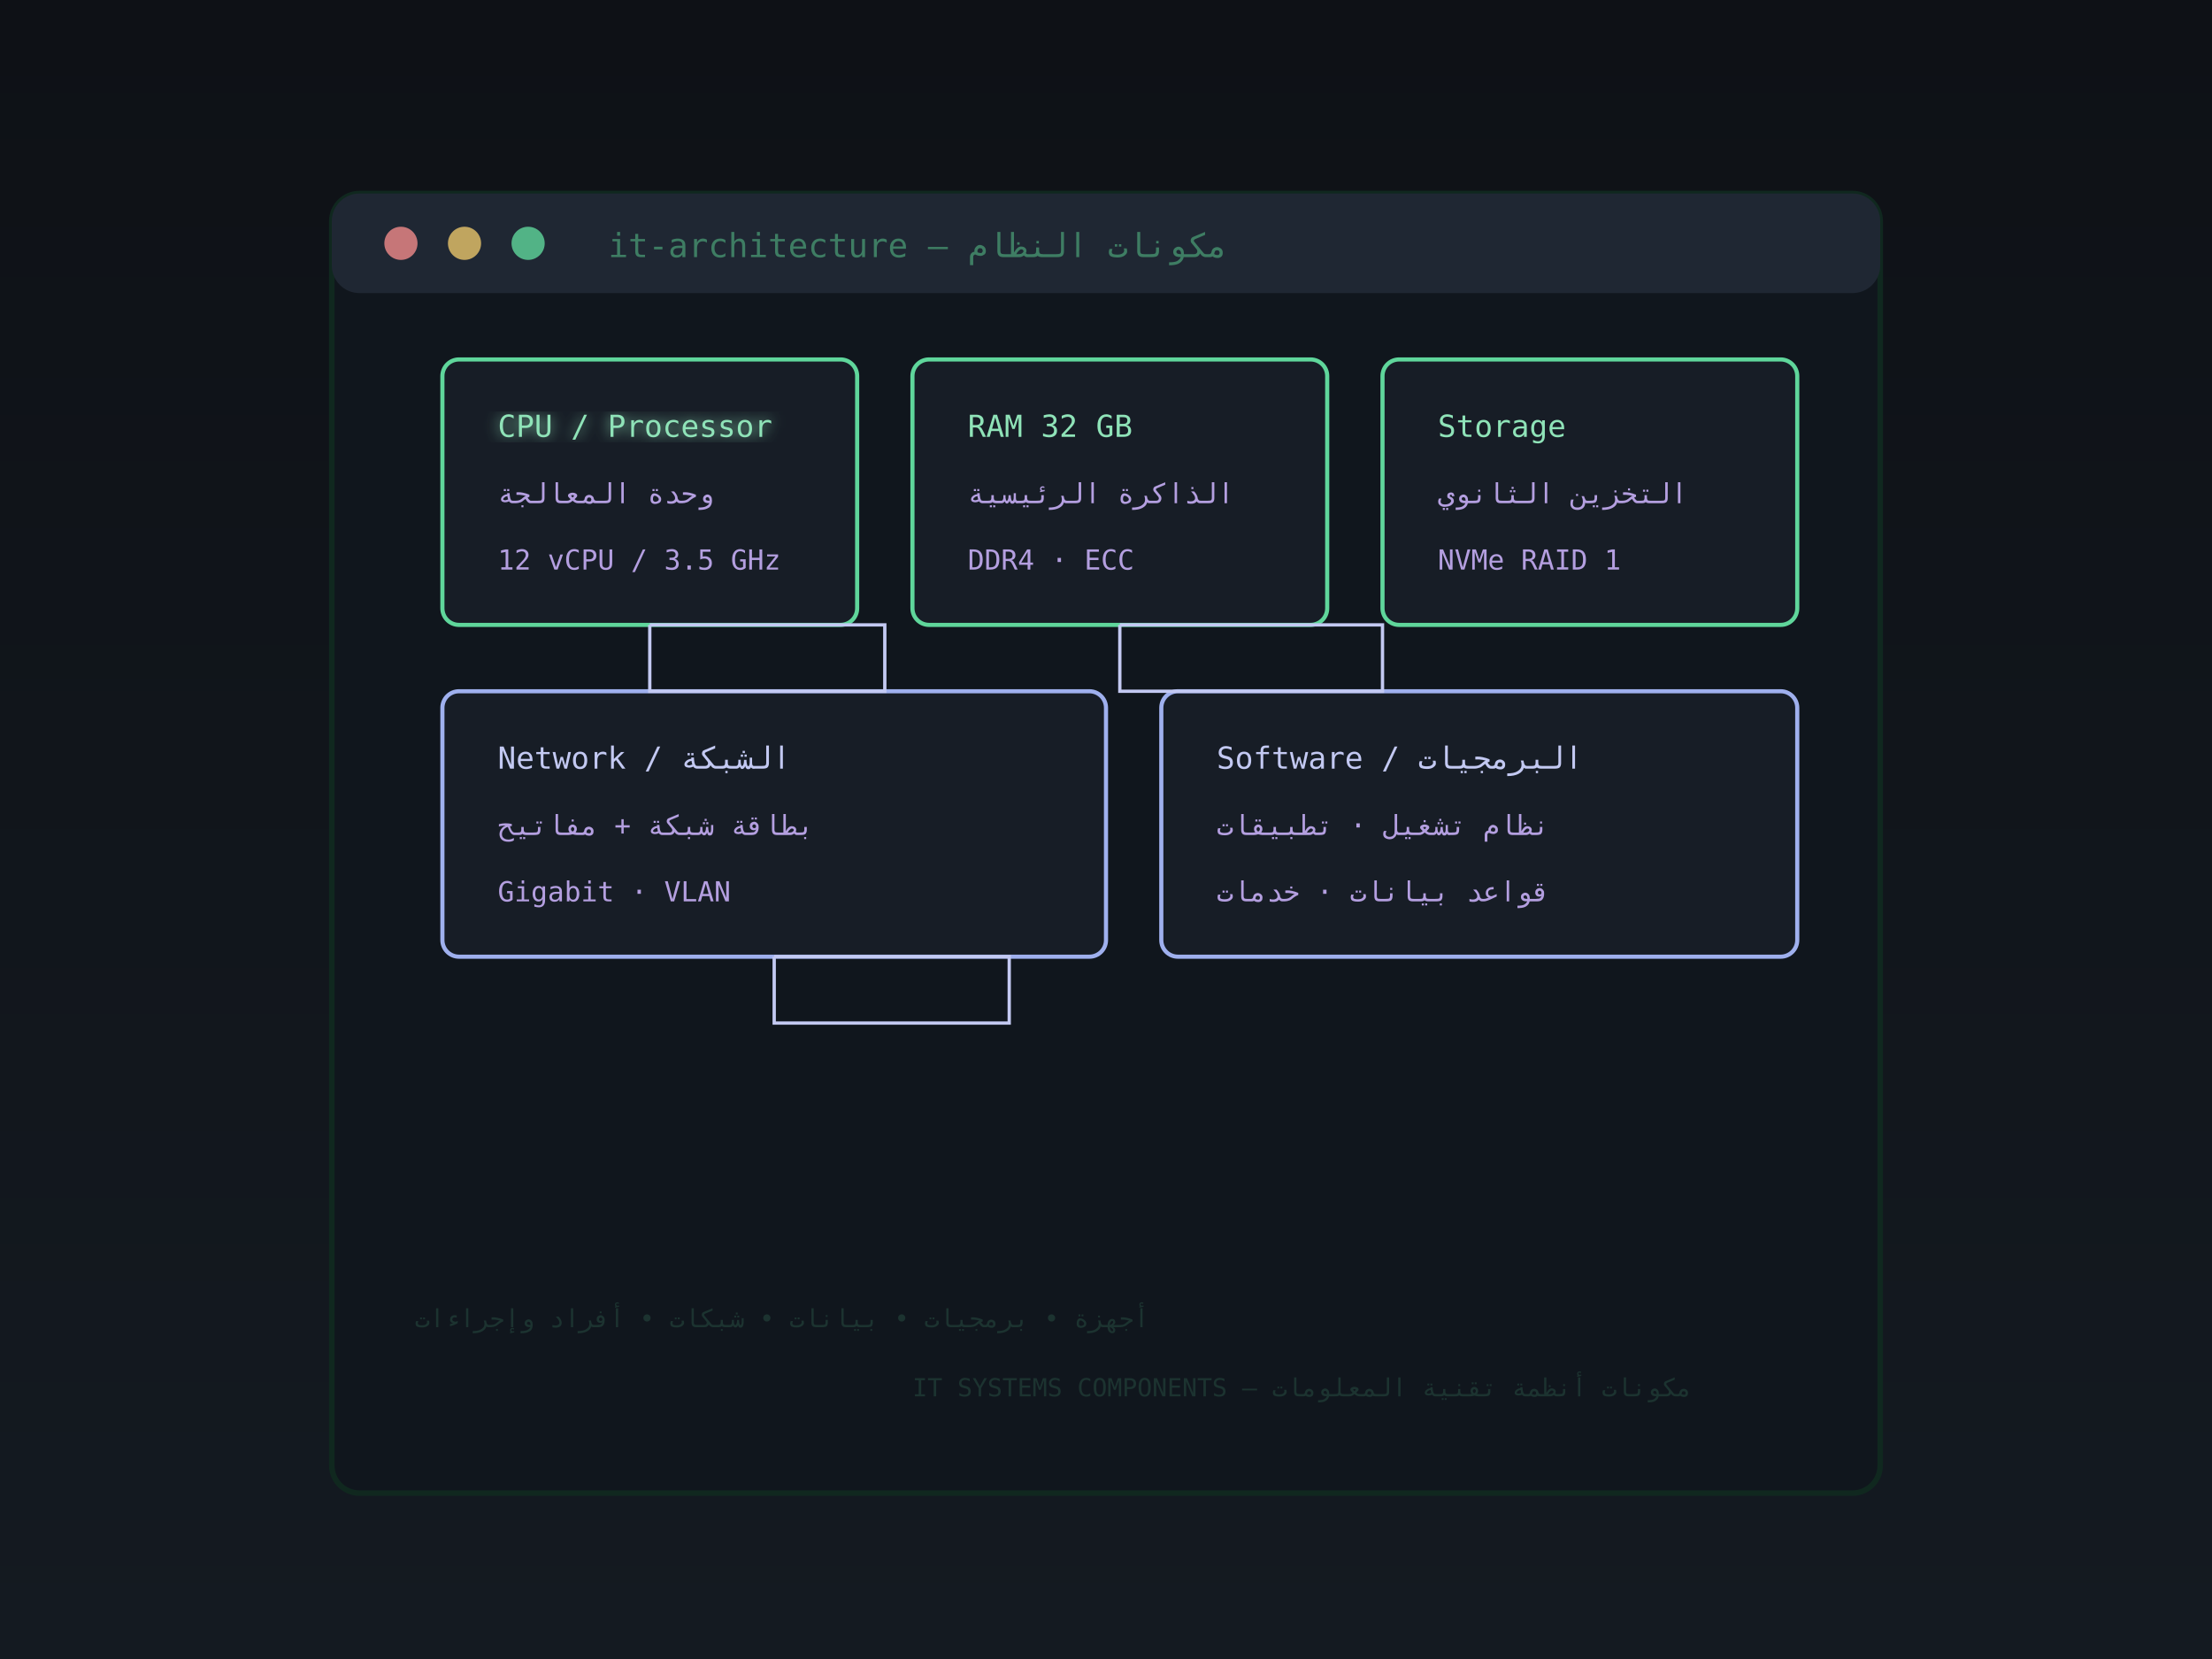
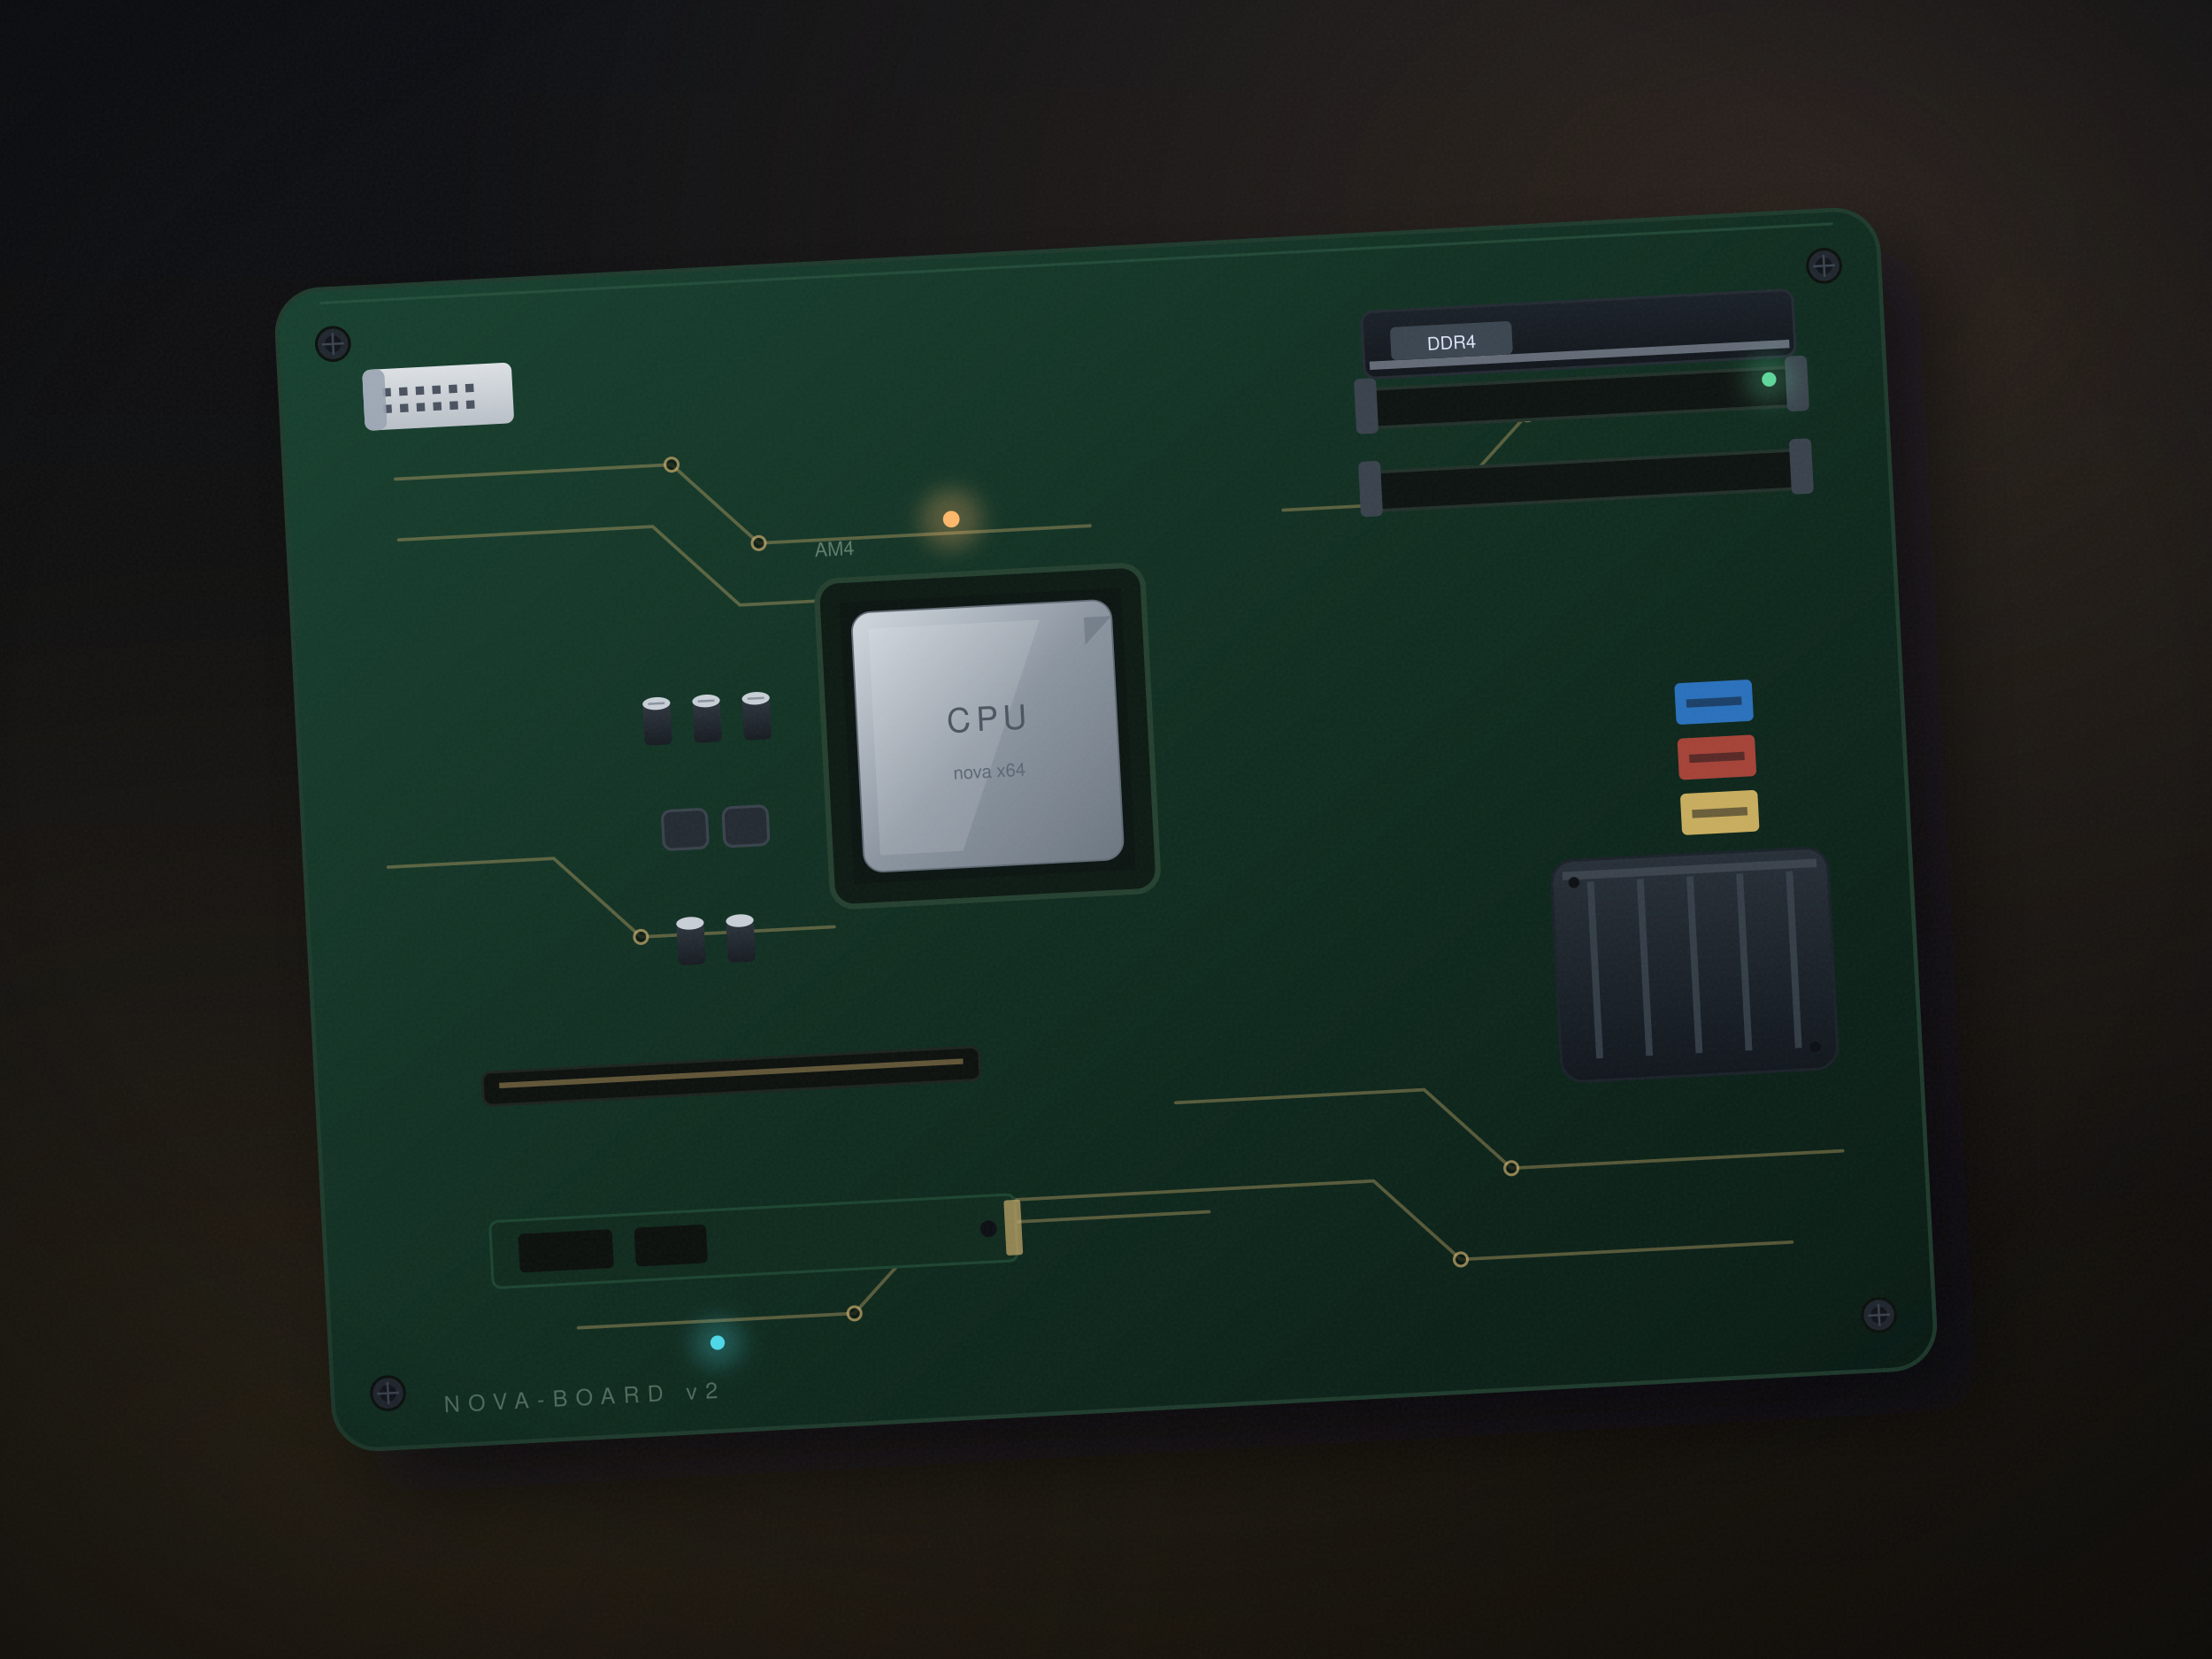
- <svg xmlns="http://www.w3.org/2000/svg" viewBox="0 0 800 600">
+ <svg xmlns="http://www.w3.org/2000/svg" viewBox="0 0 800 600" font-family="Segoe UI, Helvetica, Arial, sans-serif">
  <defs>
-     <linearGradient id="bgITC" x1="0" y1="0" x2="0" y2="1">
-       <stop offset="0" stop-color="#0E1116" />
-       <stop offset="1" stop-color="#141A21" />
+     <linearGradient id="it-bg" x1="0" y1="0" x2="0" y2="1">
+       <stop offset="0" stop-color="#0C0E12" />
+       <stop offset="1" stop-color="#151009" />
    </linearGradient>
-     <filter id="gI1">
-       <feGaussianBlur stdDeviation="2.5" result="b" />
-       <feMerge>
-         <feMergeNode in="b" />
-         <feMergeNode in="SourceGraphic" />
-       </feMerge>
+     <radialGradient id="it-amb" cx="0.8" cy="0.14" r="0.6">
+       <stop offset="0" stop-color="#E9A46A" stop-opacity="0.13" />
+       <stop offset="1" stop-color="#E9A46A" stop-opacity="0" />
+     </radialGradient>
+     <radialGradient id="it-amb2" cx="0.14" cy="0.9" r="0.58">
+       <stop offset="0" stop-color="#E9C46A" stop-opacity="0.07" />
+       <stop offset="1" stop-color="#E9C46A" stop-opacity="0" />
+     </radialGradient>
+     <radialGradient id="it-vig" cx="0.5" cy="0.44" r="0.82">
+       <stop offset="0.58" stop-color="#05070A" stop-opacity="0" />
+       <stop offset="1" stop-color="#05070A" stop-opacity="0.55" />
+     </radialGradient>
+     <linearGradient id="it-pcb" x1="0" y1="0" x2="1" y2="1">
+       <stop offset="0" stop-color="#17402F" />
+       <stop offset="0.55" stop-color="#0E2A1E" />
+       <stop offset="1" stop-color="#081B13" />
+     </linearGradient>
+     <linearGradient id="it-cpu" x1="0" y1="0" x2="1" y2="1">
+       <stop offset="0" stop-color="#D2D9E0" />
+       <stop offset="0.5" stop-color="#8B95A0" />
+       <stop offset="1" stop-color="#6C7681" />
+     </linearGradient>
+     <linearGradient id="it-cap" x1="0" y1="0" x2="0" y2="1">
+       <stop offset="0" stop-color="#2E353E" />
+       <stop offset="1" stop-color="#161B21" />
+     </linearGradient>
+     <linearGradient id="it-ram" x1="0" y1="0" x2="0" y2="1">
+       <stop offset="0" stop-color="#1A2027" />
+       <stop offset="1" stop-color="#10151B" />
+     </linearGradient>
+     <linearGradient id="it-sink" x1="0" y1="0" x2="0" y2="1">
+       <stop offset="0" stop-color="#262E37" />
+       <stop offset="1" stop-color="#10161C" />
+     </linearGradient>
+     <linearGradient id="it-atx" x1="0" y1="0" x2="0" y2="1">
+       <stop offset="0" stop-color="#DDE1E5" />
+       <stop offset="1" stop-color="#B9C0C7" />
+     </linearGradient>
+     <filter id="it-b1" x="-30%" y="-30%" width="160%" height="160%">
+       <feGaussianBlur stdDeviation="15" />
+     </filter>
+     <filter id="it-b2" x="-70%" y="-70%" width="240%" height="240%">
+       <feGaussianBlur stdDeviation="4" />
+     </filter>
+     <filter id="it-noise">
+       <feTurbulence type="fractalNoise" baseFrequency="0.9" numOctaves="2" stitchTiles="stitch" />
+       <feColorMatrix type="saturate" values="0" />
    </filter>
  </defs>
-   <rect width="800" height="600" fill="url(#bgITC)" />
-   <rect x="120" y="70" width="560" height="470" rx="10" fill="#10161D" stroke="#10281F" stroke-width="2" />
-   <rect x="120" y="70" width="560" height="36" rx="10" fill="#1F2733" />
-   <circle cx="145" cy="88" r="6" fill="#F08A8A" opacity="0.8" />
-   <circle cx="168" cy="88" r="6" fill="#E9C46A" opacity="0.8" />
-   <circle cx="191" cy="88" r="6" fill="#5FD69B" opacity="0.8" />
-   <text x="220" y="93" font-family="monospace" font-size="12" fill="#3E7D63">it-architecture — مكونات النظام</text>
-   <rect x="160" y="130" width="150" height="96" rx="6" fill="#171D26" stroke="#5FD69B" stroke-width="1.5" />
-   <text x="180" y="158" font-family="monospace" font-size="11" fill="#8FE3B8" filter="url(#gI1)">CPU / Processor</text>
-   <text x="180" y="182" font-family="monospace" font-size="10" fill="#B49FE0">وحدة المعالجة</text>
-   <text x="180" y="206" font-family="monospace" font-size="10" fill="#B49FE0">12 vCPU / 3.5 GHz</text>
-   <rect x="330" y="130" width="150" height="96" rx="6" fill="#171D26" stroke="#5FD69B" stroke-width="1.5" />
-   <text x="350" y="158" font-family="monospace" font-size="11" fill="#8FE3B8">RAM 32 GB</text>
-   <text x="350" y="182" font-family="monospace" font-size="10" fill="#B49FE0">الذاكرة الرئيسية</text>
-   <text x="350" y="206" font-family="monospace" font-size="10" fill="#B49FE0">DDR4 · ECC</text>
-   <rect x="500" y="130" width="150" height="96" rx="6" fill="#171D26" stroke="#5FD69B" stroke-width="1.5" />
-   <text x="520" y="158" font-family="monospace" font-size="11" fill="#8FE3B8">Storage</text>
-   <text x="520" y="182" font-family="monospace" font-size="10" fill="#B49FE0">التخزين الثانوي</text>
-   <text x="520" y="206" font-family="monospace" font-size="10" fill="#B49FE0">NVMe RAID 1</text>
-   <rect x="160" y="250" width="240" height="96" rx="6" fill="#171D26" stroke="#9FB0EE" stroke-width="1.5" />
-   <text x="180" y="278" font-family="monospace" font-size="11" fill="#C3C9F2">Network / الشبكة</text>
-   <text x="180" y="302" font-family="monospace" font-size="10" fill="#B49FE0">بطاقة شبكة + مفاتيح</text>
-   <text x="180" y="326" font-family="monospace" font-size="10" fill="#B49FE0">Gigabit · VLAN</text>
-   <rect x="420" y="250" width="230" height="96" rx="6" fill="#171D26" stroke="#9FB0EE" stroke-width="1.5" />
-   <text x="440" y="278" font-family="monospace" font-size="11" fill="#C3C9F2">Software / البرمجيات</text>
-   <text x="440" y="302" font-family="monospace" font-size="10" fill="#B49FE0">نظام تشغيل · تطبيقات</text>
-   <text x="440" y="326" font-family="monospace" font-size="10" fill="#B49FE0">قواعد بيانات · خدمات</text>
-   <path d="M235 226 v24 h85 v-24 h-85" fill="none" stroke="#C3C9F2" stroke-width="1.2" />
-   <path d="M405 226 v24 h95 v-24 h-95" fill="none" stroke="#C3C9F2" stroke-width="1.2" />
-   <path d="M280 346 v24 h85 v-24 h-85" fill="none" stroke="#C3C9F2" stroke-width="1.2" />
-   <g font-family="monospace" font-size="9" fill="#5FD69B" opacity="0.15">
-     <text x="150" y="480">أجهزة  •  برمجيات  •  بيانات  •  شبكات  •  أفراد وإجراءات</text>
-     <text x="330" y="505">IT SYSTEMS COMPONENTS — مكونات أنظمة تقنية المعلومات</text>
+   <rect width="800" height="600" fill="url(#it-bg)" />
+   <rect width="800" height="600" fill="url(#it-amb)" />
+   <rect width="800" height="600" fill="url(#it-amb2)" />
+   <g transform="rotate(-3 400 300)">
+     <rect x="124" y="106" width="580" height="420" rx="16" fill="#04060A" opacity="0.6" filter="url(#it-b1)" />
+     <rect x="110" y="90" width="580" height="420" rx="16" fill="url(#it-pcb)" stroke="#1E3A2C" stroke-width="1.5" />
+     <line x1="126" y1="95" x2="674" y2="95" stroke="#2E5A44" stroke-width="1" opacity="0.55" />
+     <g stroke="#C9A96A" stroke-width="1.2" fill="none" opacity="0.4" stroke-linejoin="round" stroke-linecap="round">
+       <path d="M150 160 H250 L280 190 H400" />
+       <path d="M150 182 H242 L272 212 H400" />
+       <path d="M640 462 H520 L490 432 H360" />
+       <path d="M660 430 H540 L510 400 H420" />
+       <path d="M200 470 H300 L330 440 H430" />
+       <path d="M620 158 H560 L530 188 H470" />
+       <path d="M140 300 H200 L230 330 H300" />
+     </g>
+     <g fill="#07130D" stroke="#C9A96A" stroke-width="1" opacity="0.7">
+       <circle cx="250" cy="160" r="2.4" />
+       <circle cx="280" cy="190" r="2.4" />
+       <circle cx="520" cy="462" r="2.4" />
+       <circle cx="540" cy="430" r="2.4" />
+       <circle cx="300" cy="470" r="2.4" />
+       <circle cx="560" cy="158" r="2.4" />
+       <circle cx="230" cy="330" r="2.4" />
+     </g>
+     <rect x="300" y="205" width="118" height="118" rx="8" fill="#0C1A13" stroke="#24402F" stroke-width="2" />
+     <rect x="308" y="213" width="102" height="102" fill="#0A1410" />
+     <rect x="312" y="217" width="94" height="94" rx="7" fill="url(#it-cpu)" stroke="#5F6A75" stroke-width="0.6" />
+     <polygon points="318,223 380,223 348,305 318,305" fill="#FFFFFF" opacity="0.12" />
+     <polygon points="396,223 406,223 396,233" fill="#6C7681" opacity="0.7" />
+     <text x="359" y="262" font-size="12" letter-spacing="2" fill="#4A5560" text-anchor="middle">CPU</text>
+     <text x="359" y="279" font-size="6.5" fill="#5A6673" text-anchor="middle">nova x64</text>
+     <g>
+       <rect x="235" y="246" width="10" height="15" rx="2" fill="url(#it-cap)" />
+       <ellipse cx="240" cy="246" rx="5" ry="2.3" fill="#C9CFD6" />
+       <path d="M237 246 h6" stroke="#8A939E" stroke-width="0.8" />
+     </g>
+     <g>
+       <rect x="253" y="246" width="10" height="15" rx="2" fill="url(#it-cap)" />
+       <ellipse cx="258" cy="246" rx="5" ry="2.3" fill="#C9CFD6" />
+       <path d="M255 246 h6" stroke="#8A939E" stroke-width="0.8" />
+     </g>
+     <g>
+       <rect x="271" y="246" width="10" height="15" rx="2" fill="url(#it-cap)" />
+       <ellipse cx="276" cy="246" rx="5" ry="2.3" fill="#C9CFD6" />
+       <path d="M273 246 h6" stroke="#8A939E" stroke-width="0.8" />
+     </g>
+     <g>
+       <rect x="243" y="326" width="10" height="15" rx="2" fill="url(#it-cap)" />
+       <ellipse cx="248" cy="326" rx="5" ry="2.3" fill="#C9CFD6" />
+     </g>
+     <g>
+       <rect x="261" y="326" width="10" height="15" rx="2" fill="url(#it-cap)" />
+       <ellipse cx="266" cy="326" rx="5" ry="2.3" fill="#C9CFD6" />
+     </g>
+     <rect x="240" y="285" width="16" height="14" rx="3" fill="#232A32" stroke="#39424C" stroke-width="1" />
+     <rect x="262" y="285" width="16" height="14" rx="3" fill="#232A32" stroke="#39424C" stroke-width="1" />
+     <rect x="500" y="146" width="160" height="14" rx="4" fill="#0C1210" stroke="#22302A" stroke-width="1.2" />
+     <rect x="498" y="142" width="8" height="20" rx="2" fill="#39424C" />
+     <rect x="654" y="142" width="8" height="20" rx="2" fill="#39424C" />
+     <rect x="502" y="118" width="156" height="24" rx="4" fill="url(#it-ram)" stroke="#232A32" stroke-width="1" />
+     <rect x="504" y="136" width="152" height="3" fill="#9AA4B2" opacity="0.6" />
+     <rect x="512" y="124" width="44" height="12" rx="2" fill="#3A4550" />
+     <text x="534" y="133" font-size="6.5" fill="#DDE3FA" text-anchor="middle">DDR4</text>
+     <rect x="500" y="176" width="160" height="14" rx="4" fill="#0C1210" stroke="#22302A" stroke-width="1.2" />
+     <rect x="498" y="172" width="8" height="20" rx="2" fill="#39424C" />
+     <rect x="654" y="172" width="8" height="20" rx="2" fill="#39424C" />
+     <rect x="560" y="320" width="100" height="80" rx="8" fill="url(#it-sink)" stroke="#1A2128" stroke-width="1" />
+     <g stroke="#3A434E" stroke-width="2.5" opacity="0.8">
+       <line x1="574" y1="328" x2="574" y2="392" />
+       <line x1="592" y1="328" x2="592" y2="392" />
+       <line x1="610" y1="328" x2="610" y2="392" />
+       <line x1="628" y1="328" x2="628" y2="392" />
+       <line x1="646" y1="328" x2="646" y2="392" />
+     </g>
+     <rect x="564" y="324" width="92" height="3" fill="#59636E" opacity="0.4" />
+     <circle cx="568" cy="328" r="2" fill="#0B0E13" />
+     <circle cx="652" cy="392" r="2" fill="#0B0E13" />
+     <rect x="170" y="430" width="190" height="24" rx="3" fill="#0F2A1D" stroke="#1C4430" stroke-width="1" />
+     <rect x="180" y="435" width="34" height="14" rx="2" fill="#0A0F0C" />
+     <rect x="222" y="435" width="26" height="14" rx="2" fill="#0A0F0C" />
+     <rect x="356" y="432" width="6" height="20" rx="1" fill="#C9A96A" opacity="0.7" />
+     <circle cx="350" cy="442" r="3" fill="#0B0E13" />
+     <rect x="170" y="376" width="180" height="12" rx="3" fill="#0B100D" stroke="#1B241D" stroke-width="1" />
+     <rect x="176" y="380" width="168" height="2" fill="#C9A96A" opacity="0.45" />
+     <rect x="140" y="120" width="54" height="22" rx="3" fill="url(#it-atx)" />
+     <g fill="#4A5260">
+       <rect x="147" y="127" width="3" height="3" />
+       <rect x="153" y="127" width="3" height="3" />
+       <rect x="159" y="127" width="3" height="3" />
+       <rect x="165" y="127" width="3" height="3" />
+       <rect x="171" y="127" width="3" height="3" />
+       <rect x="177" y="127" width="3" height="3" />
+       <rect x="147" y="133" width="3" height="3" />
+       <rect x="153" y="133" width="3" height="3" />
+       <rect x="159" y="133" width="3" height="3" />
+       <rect x="165" y="133" width="3" height="3" />
+       <rect x="171" y="133" width="3" height="3" />
+       <rect x="177" y="133" width="3" height="3" />
+     </g>
+     <rect x="140" y="120" width="8" height="22" rx="3" fill="#9AA4B2" opacity="0.9" />
+     <rect x="608" y="258" width="28" height="15" rx="2" fill="#2E7DD8" opacity="0.85" />
+     <rect x="612" y="264" width="20" height="3" fill="#0B0E13" opacity="0.5" />
+     <rect x="608" y="278" width="28" height="15" rx="2" fill="#C0463C" opacity="0.85" />
+     <rect x="612" y="284" width="20" height="3" fill="#0B0E13" opacity="0.5" />
+     <rect x="608" y="298" width="28" height="15" rx="2" fill="#E9C46A" opacity="0.85" />
+     <rect x="612" y="304" width="20" height="3" fill="#0B0E13" opacity="0.5" />
+     <g>
+       <circle cx="130" cy="110" r="6" fill="#20262D" stroke="#0A0F0C" stroke-width="1" />
+       <circle cx="130" cy="110" r="3" fill="#10141A" />
+       <path d="M126 110 h8 M130 106 v8" stroke="#3A424C" stroke-width="0.8" />
+     </g>
+     <g>
+       <circle cx="670" cy="110" r="6" fill="#20262D" stroke="#0A0F0C" stroke-width="1" />
+       <circle cx="670" cy="110" r="3" fill="#10141A" />
+       <path d="M666 110 h8 M670 106 v8" stroke="#3A424C" stroke-width="0.8" />
+     </g>
+     <g>
+       <circle cx="130" cy="490" r="6" fill="#20262D" stroke="#0A0F0C" stroke-width="1" />
+       <circle cx="130" cy="490" r="3" fill="#10141A" />
+       <path d="M126 490 h8 M130 486 v8" stroke="#3A424C" stroke-width="0.8" />
+     </g>
+     <g>
+       <circle cx="670" cy="490" r="6" fill="#20262D" stroke="#0A0F0C" stroke-width="1" />
+       <circle cx="670" cy="490" r="3" fill="#10141A" />
+       <path d="M666 490 h8 M670 486 v8" stroke="#3A424C" stroke-width="0.8" />
+     </g>
+     <circle cx="350" cy="185" r="11" fill="#FFB86B" opacity="0.28" filter="url(#it-b2)" />
+     <circle cx="350" cy="185" r="3" fill="#FFB86B" />
+     <circle cx="648" cy="150" r="9" fill="#5FD69B" opacity="0.25" filter="url(#it-b2)" />
+     <circle cx="648" cy="150" r="2.6" fill="#5FD69B" />
+     <circle cx="250" cy="478" r="9" fill="#4DD8E8" opacity="0.25" filter="url(#it-b2)" />
+     <circle cx="250" cy="478" r="2.6" fill="#4DD8E8" />
+     <text x="150" y="498" font-size="8" letter-spacing="3" fill="#5E7A6A" opacity="0.8">NOVA-BOARD v2</text>
+     <text x="300" y="196" font-size="7" fill="#5E7A6A">AM4</text>
  </g>
+   <rect width="800" height="600" filter="url(#it-noise)" opacity="0.05" />
+   <rect width="800" height="600" fill="url(#it-vig)" />
</svg>
